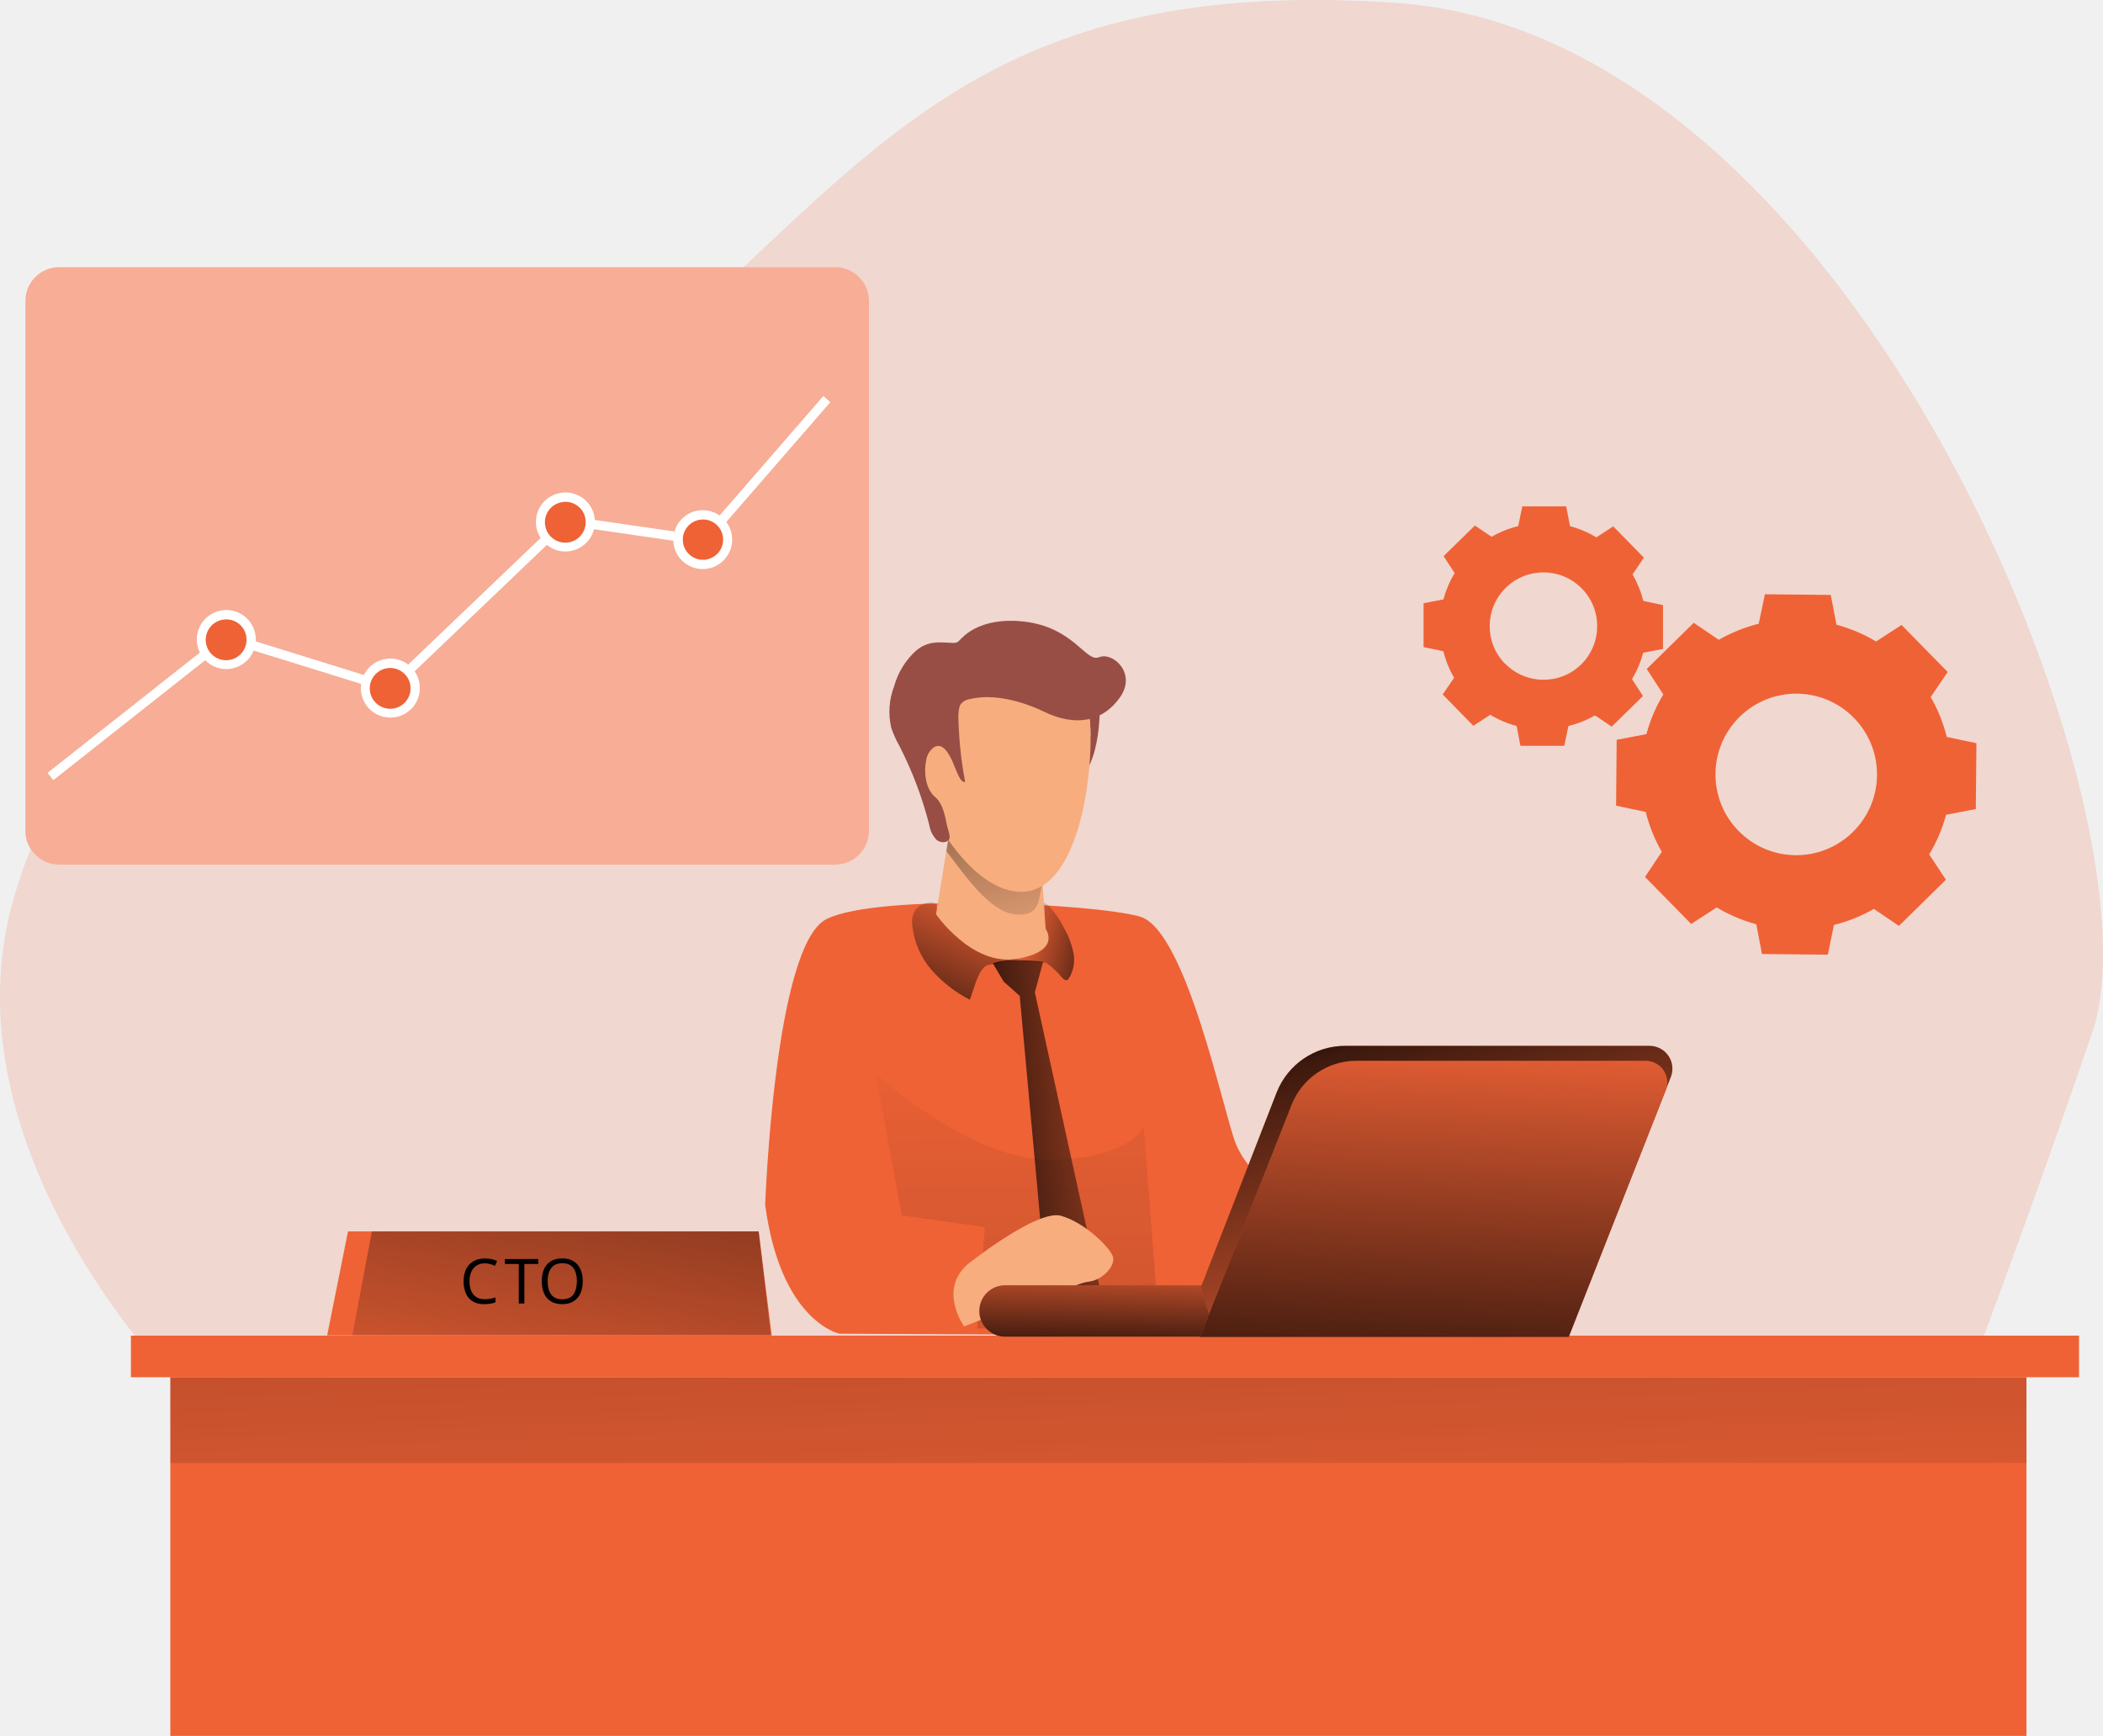
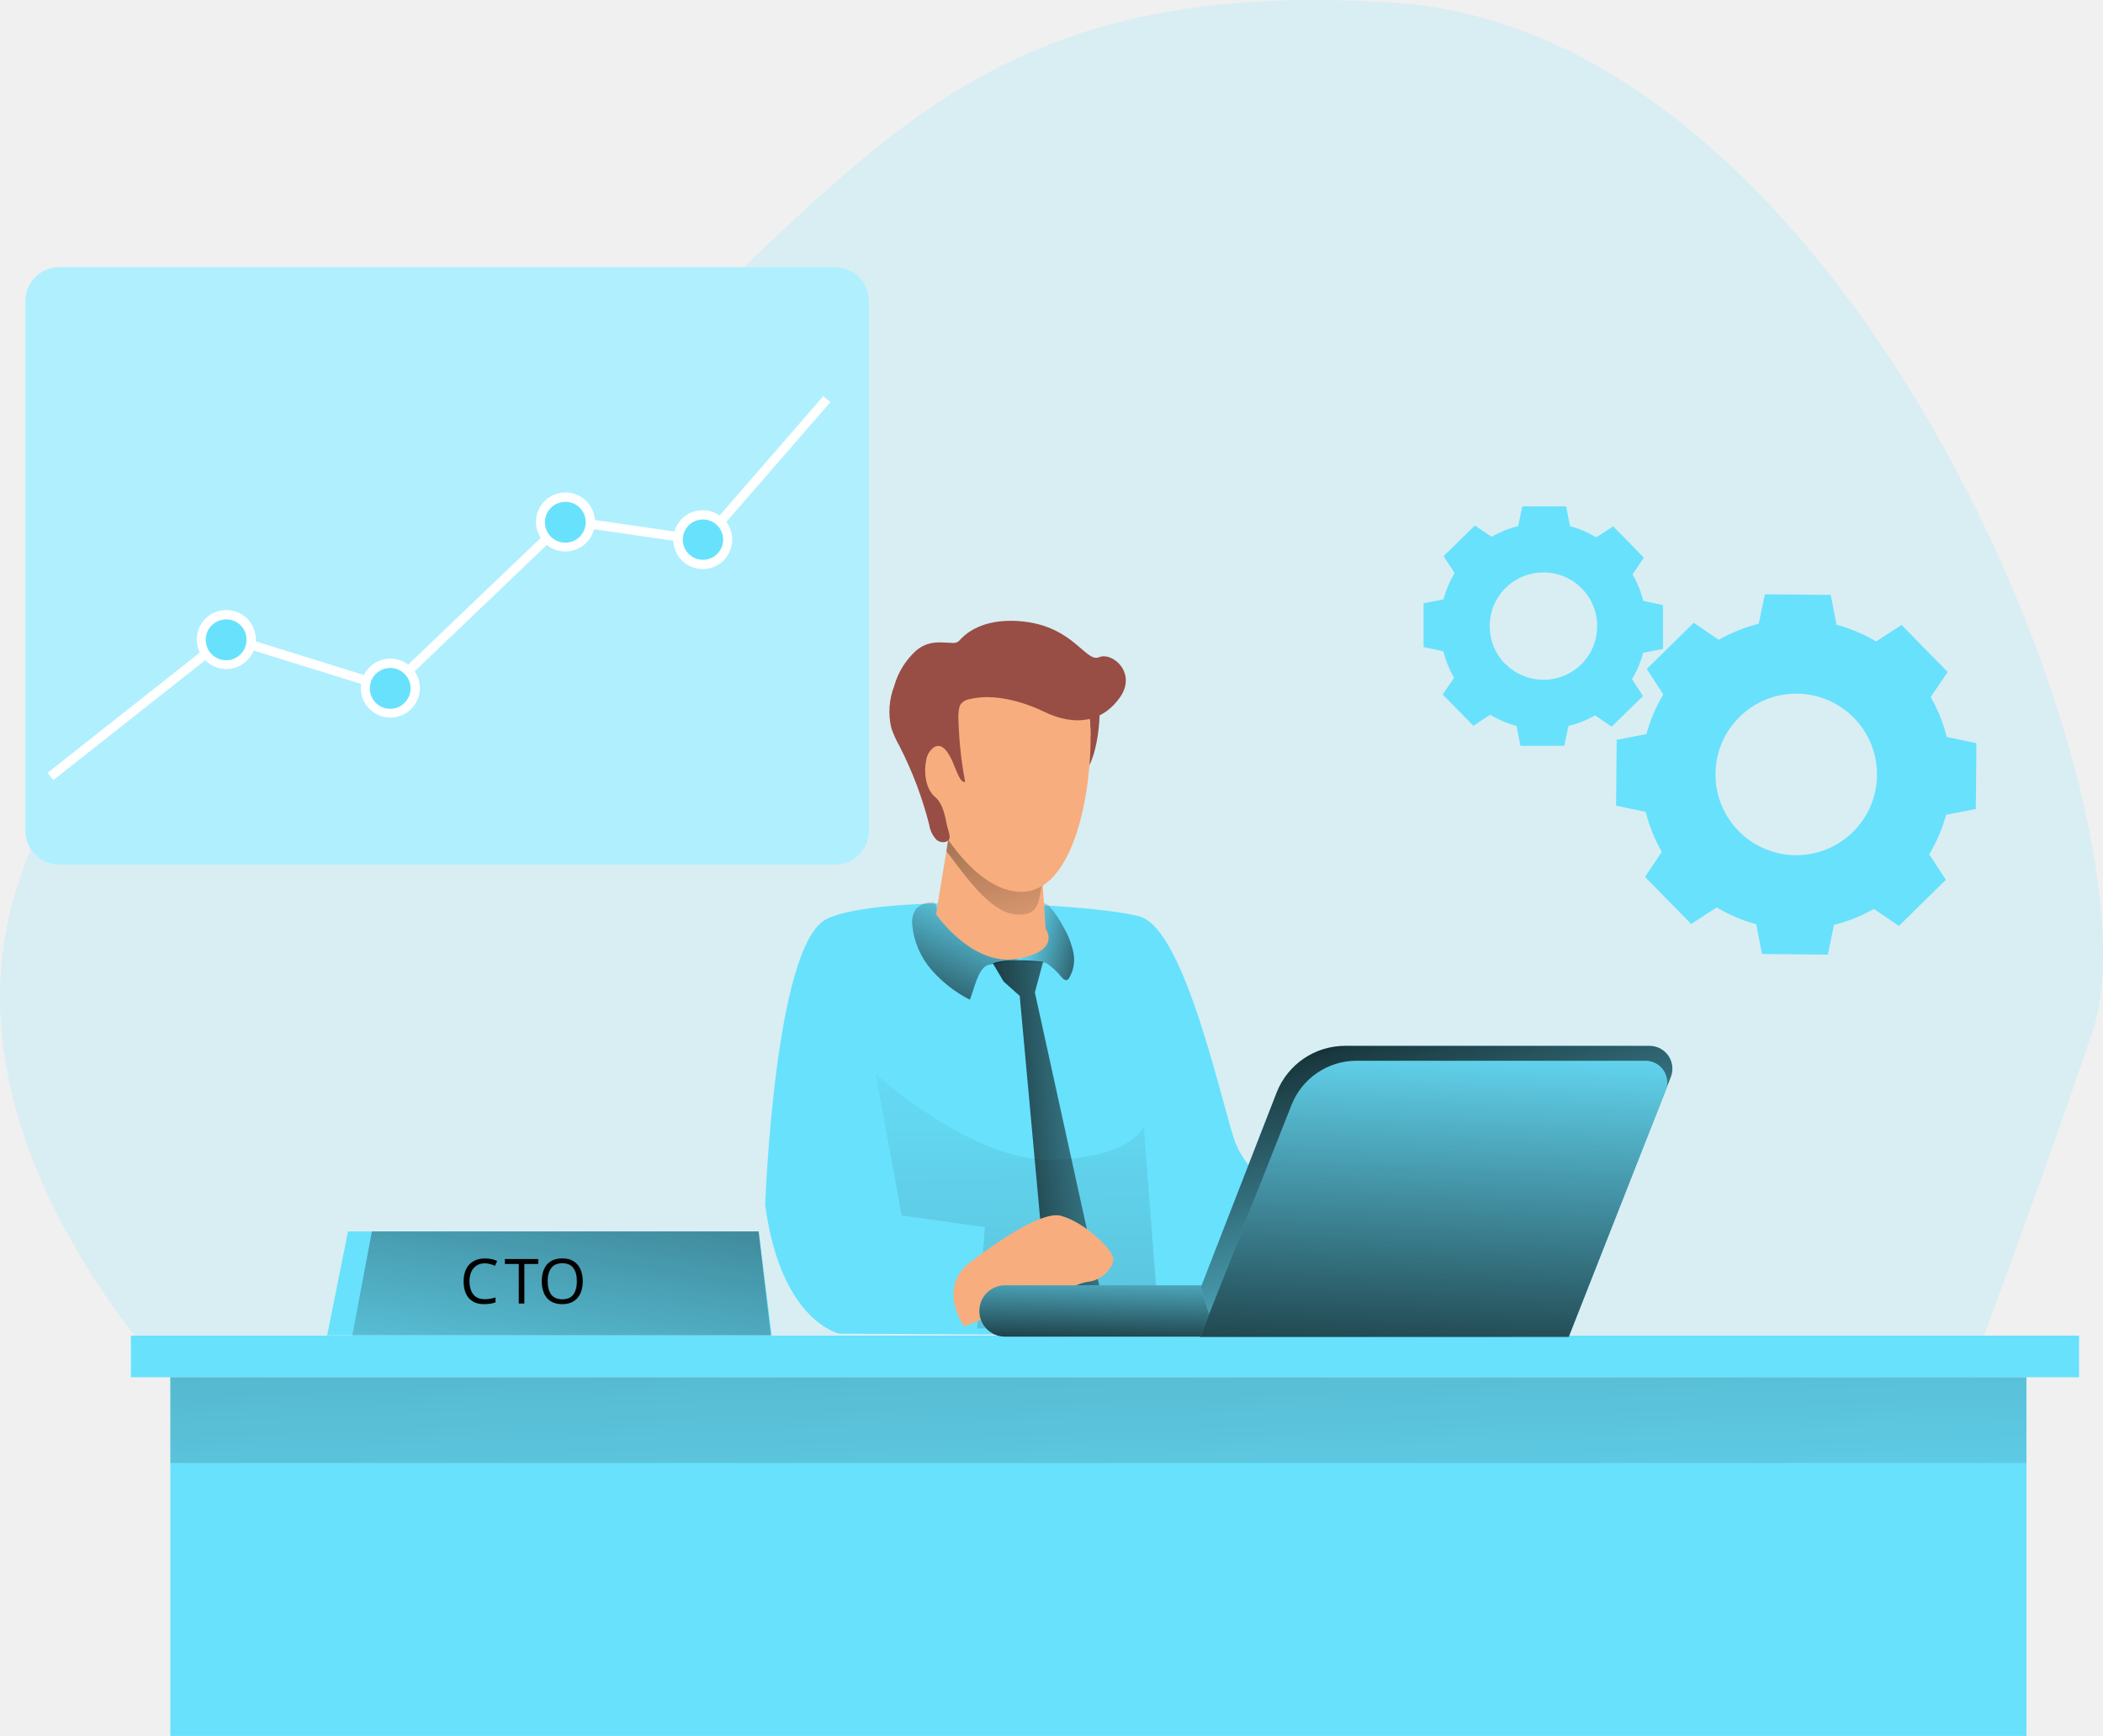
<svg xmlns="http://www.w3.org/2000/svg" xmlns:xlink="http://www.w3.org/1999/xlink" id="Layer_1" data-name="Layer 1" viewBox="0 0 411.89 340.04">
  <defs>
    <linearGradient id="linear-gradient" x1="213.73" y1="242.15" x2="217.65" y2="343.33" gradientUnits="userSpaceOnUse">
      <stop offset="0.01" />
      <stop offset="0.83" stop-opacity="0.07" />
      <stop offset="1" stop-opacity="0" />
    </linearGradient>
    <linearGradient id="linear-gradient-2" x1="117.12" y1="215.85" x2="104.14" y2="299.09" xlink:href="#linear-gradient" />
    <linearGradient id="linear-gradient-3" x1="180.38" y1="213.37" x2="193.96" y2="183.67" gradientUnits="userSpaceOnUse">
      <stop offset="0.01" />
      <stop offset="0.12" stop-opacity="0.75" />
      <stop offset="1" stop-opacity="0" />
    </linearGradient>
    <linearGradient id="linear-gradient-4" x1="218.45" y1="196.11" x2="200.8" y2="191.52" xlink:href="#linear-gradient-3" />
    <linearGradient id="linear-gradient-5" x1="188.9" y1="154.1" x2="203.41" y2="206.29" xlink:href="#linear-gradient" />
    <linearGradient id="linear-gradient-6" x1="200.95" y1="315.77" x2="199.43" y2="191.02" xlink:href="#linear-gradient" />
    <linearGradient id="linear-gradient-7" x1="190.95" y1="231.93" x2="236.52" y2="228.87" xlink:href="#linear-gradient-3" />
    <linearGradient id="linear-gradient-8" x1="246.96" y1="275.38" x2="247.42" y2="254.39" gradientTransform="translate(494.34 531.23) rotate(180)" xlink:href="#linear-gradient-3" />
    <linearGradient id="linear-gradient-9" x1="271.2" y1="202.34" x2="294.12" y2="279.48" xlink:href="#linear-gradient-3" />
    <linearGradient id="linear-gradient-10" x1="279.95" y1="288.34" x2="283.06" y2="209.45" xlink:href="#linear-gradient-3" />
  </defs>
-   <path d="M34.16,278.59s-44.11-45.18-30.88-93,48.88-47.86,106.93-92.67S183.53,3.27,274.15,9.38,424.86,169.25,410.61,211s-26.48,73.32-26.48,73.32Z" transform="translate(-0.81 -8.82)" fill="#ef6236" opacity="0.18" style="isolation:isolate" />
+   <path d="M34.16,278.59s-44.11-45.18-30.88-93,48.88-47.86,106.93-92.67S183.53,3.27,274.15,9.38,424.86,169.25,410.61,211s-26.48,73.32-26.48,73.32Z" transform="translate(-0.81 -8.82)" fill="#68e1fd" opacity="0.18" style="isolation:isolate" />
  <rect x="4.97" y="52.33" width="165.23" height="117.04" rx="6.61" fill="#fff" />
-   <rect x="4.97" y="52.33" width="165.23" height="117.04" rx="6.61" fill="#ef6236" opacity="0.52" style="isolation:isolate" />
-   <rect x="25.64" y="261.63" width="381.56" height="8.15" fill="#ef6236" />
-   <rect x="33.36" y="269.78" width="363.54" height="70.26" fill="#ef6236" />
+   <rect x="4.97" y="52.33" width="165.23" height="117.04" rx="6.61" fill="#68e1fd" opacity="0.52" style="isolation:isolate" />
+   <rect x="25.64" y="261.63" width="381.56" height="8.15" fill="#68e1fd" />
+   <rect x="33.36" y="269.78" width="363.54" height="70.26" fill="#68e1fd" />
  <rect x="33.36" y="269.78" width="363.54" height="16.8" opacity="0.23" fill="url(#linear-gradient)" />
-   <polygon points="151.15 261.58 64.08 261.58 68.16 241.21 148.6 241.21 151.15 261.58" fill="#ef6236" />
+   <polygon points="151.15 261.58 64.08 261.58 68.16 241.21 148.6 241.21 151.15 261.58" fill="#68e1fd" />
  <polygon points="150.98 261.58 69 261.58 72.84 241.21 148.58 241.21 150.98 261.58" opacity="0.52" fill="url(#linear-gradient-2)" />
  <text transform="translate(90.05 255.34)" font-size="12.21" font-family="AvenirNext-Regular, Avenir Next">
    <tspan letter-spacing="-0.01em">C</tspan>
    <tspan x="8.71" y="0" letter-spacing="-0.03em">T</tspan>
    <tspan x="15.31" y="0">O</tspan>
  </text>
-   <path d="M150.68,244.86s1.79-50.91,12-56,52.19-3.06,61.35-.51,16.49,38.88,18.84,44.55c4.33,10.43,20.62,16.29,20.62,16.29l-1.53,21.38-96.73-.5S153.74,267.77,150.68,244.86Z" transform="translate(-0.81 -8.82)" fill="#ef6236" />
+   <path d="M150.68,244.86s1.79-50.91,12-56,52.19-3.06,61.35-.51,16.49,38.88,18.84,44.55c4.33,10.43,20.62,16.29,20.62,16.29l-1.53,21.38-96.73-.5S153.74,267.77,150.68,244.86Z" transform="translate(-0.81 -8.82)" fill="#68e1fd" />
  <path d="M180.2,186.91a4.58,4.58,0,0,0-.7,3.27,15.69,15.69,0,0,0,3.76,8.63,25.27,25.27,0,0,0,7.5,5.84c.9-2.22,1.62-6.1,3.49-6.78a59,59,0,0,1,6.07-1.06c.12-.16-5.54-1-5.73-1.08-3.54-.87-6.05-3.07-8.46-5.81a10,10,0,0,1-1.55-2.12c-.49-1-.07-2.35-1.47-2.22A4.18,4.18,0,0,0,180.2,186.91Z" transform="translate(-0.81 -8.82)" fill="url(#linear-gradient-3)" />
  <path d="M208.74,200.24c.29.34.72.72,1.12.53a.93.93,0,0,0,.33-.35,7,7,0,0,0,.84-5.06,16.51,16.51,0,0,0-1.9-4.89,19.56,19.56,0,0,0-2.77-4.08c-.52-.55-1.4-1.08-2-.59a1.61,1.61,0,0,0-.44.87c-.45,1.77-4.68,8.54-3.62,10.14.41.63,4.82.23,5.56.73A14.66,14.66,0,0,1,208.74,200.24Z" transform="translate(-0.81 -8.82)" fill="url(#linear-gradient-4)" />
  <path d="M214.3,150.26c-.2-2.75-5.79-3.95-6.68-6l8.49-.34s1,11.17-3,16.63l-.87-2.12C213.29,153.23,214.75,156.66,214.3,150.26Z" transform="translate(-0.81 -8.82)" fill="#984e45" />
  <path d="M187.26,168.84l-3.12,19.06s7,10.26,15.86,8.73,5.6-5.86,5.6-5.86l-1.08-16.17S197.51,176.27,187.26,168.84Z" transform="translate(-0.81 -8.82)" fill="#f7ad7e" />
  <path d="M186.16,175.53l1.1-6.69c10.25,7.43,15.55,4.27,15.55,4.27l2.48,8.65c-1.5,1.47.33,6.78-5.61,6.18C194.78,187.46,190.15,180.8,186.16,175.53Z" transform="translate(-0.81 -8.82)" opacity="0.52" fill="url(#linear-gradient-5)" />
  <path d="M179.25,155c.75,10.58,11.59,29.26,22.17,28.5s13.63-22.62,12.88-33.2S207.61,133.7,197,134.45A19.19,19.19,0,0,0,179.25,155Z" transform="translate(-0.81 -8.82)" fill="#f7ad7e" />
  <path d="M188,134.72c.65-.17.85-.68,1.66-1.37,3.15-2.7,7.59-3.22,11.57-2.79,9.94,1.09,12.23,8.1,14.85,7s7.39,3.06,4.14,7.78-8.54,6-15,2.86c-4.14-2-9.87-3.59-14.47-2.43a2.63,2.63,0,0,0-1.84,1.08c-.64,1.26-.33,3.73-.29,5.11A70.78,70.78,0,0,0,189.85,162c-.53.05-.92-.47-1.16-.95-.59-1.14-1-2.37-1.54-3.52-.64-1.3-1.83-3.36-3.47-2.3a3.88,3.88,0,0,0-1.49,2.62c-.47,2.26-.11,5.51,1.77,7.1,1.51,1.27,1.95,3.68,2.31,5.51.12.58.71,2.1.49,2.63-.4.94-1.78.84-2.49.27a5.39,5.39,0,0,1-1.47-3,73.21,73.21,0,0,0-5.86-15.47,19.93,19.93,0,0,1-1.57-3.5,13.85,13.85,0,0,1,.57-8.16,14.71,14.71,0,0,1,4.33-7c2.34-1.89,4.33-1.61,7-1.48A2.36,2.36,0,0,0,188,134.72Z" transform="translate(-0.81 -8.82)" fill="#984e45" />
  <path d="M192.18,269.05l1.53-19.86-16.29-2.29-5.1-27.75S191.16,236.46,207,236s17.82-6.62,17.82-6.62l3,39.21Z" transform="translate(-0.81 -8.82)" opacity="0.23" fill="url(#linear-gradient-6)" />
  <path d="M195.27,197.53l2.12,3.57,3.14,2.8,5.6,61.1,10.86-.34L203.5,203.22l1.61-6S198.32,196.35,195.27,197.53Z" transform="translate(-0.81 -8.82)" fill="url(#linear-gradient-7)" />
  <path d="M190.31,256.49s13.58-10.86,18.33-9.51,9.85,6.45,10.19,8.15-2,4.41-4.76,4.75-5.77,2.72-7.46,2-5.77,0-7.47,2-9.51,4.75-9.51,4.75S184.54,261.58,190.31,256.49Z" transform="translate(-0.81 -8.82)" fill="#f7ad7e" />
-   <rect x="192.61" y="260.58" width="109.12" height="10.06" rx="5.03" transform="translate(493.54 522.41) rotate(-180)" fill="#ef6236" />
+   <rect x="192.61" y="260.58" width="109.12" height="10.06" rx="5.03" transform="translate(493.54 522.41) rotate(-180)" fill="#68e1fd" />
  <rect x="192.61" y="260.58" width="109.12" height="10.06" rx="5.03" transform="translate(493.54 522.41) rotate(-180)" fill="url(#linear-gradient-8)" />
-   <path d="M236,261l1.65,5.34L308,270.65l20.05-50.85a4.47,4.47,0,0,0-4.15-6.11H264.25a14.4,14.4,0,0,0-13.39,9.12Z" transform="translate(-0.81 -8.82)" fill="#ef6236" />
+   <path d="M236,261l1.65,5.34L308,270.65l20.05-50.85a4.47,4.47,0,0,0-4.15-6.11H264.25a14.4,14.4,0,0,0-13.39,9.12Z" transform="translate(-0.81 -8.82)" fill="#68e1fd" />
  <path d="M236,261l1.65,5.34L308,270.65l20.05-50.85a4.47,4.47,0,0,0-4.15-6.11H264.25a14.4,14.4,0,0,0-13.39,9.12Z" transform="translate(-0.81 -8.82)" fill="url(#linear-gradient-9)" />
-   <path d="M235.85,270.71h72.21l19-48.3a4.24,4.24,0,0,0-3.94-5.8H266.49a13.67,13.67,0,0,0-12.72,8.66Z" transform="translate(-0.81 -8.82)" fill="#ef6236" />
+   <path d="M235.85,270.71h72.21l19-48.3a4.24,4.24,0,0,0-3.94-5.8H266.49a13.67,13.67,0,0,0-12.72,8.66Z" transform="translate(-0.81 -8.82)" fill="#68e1fd" />
  <path d="M235.85,270.71h72.21l19-48.3a4.24,4.24,0,0,0-3.94-5.8H266.49a13.67,13.67,0,0,0-12.72,8.66Z" transform="translate(-0.81 -8.82)" fill="url(#linear-gradient-10)" />
-   <path d="M378.66,176.18a29.88,29.88,0,0,0,3.3-7.76l5.83-1.12.06-6.45.06-6.45-5.81-1.22a30.1,30.1,0,0,0-3.15-7.82l3.33-4.91-4.52-4.6-4.51-4.61-5,3.24a30.13,30.13,0,0,0-7.75-3.29l-1.12-5.83-6.45-.07-6.45-.06L345.27,131a31,31,0,0,0-7.82,3.15l-4.91-3.33-4.6,4.52-4.6,4.52,3.24,5a29.88,29.88,0,0,0-3.3,7.76l-5.83,1.12-.06,6.45-.06,6.45,5.81,1.22a30.1,30.1,0,0,0,3.15,7.82L323,180.6l4.52,4.6,4.52,4.61,5-3.24a30.28,30.28,0,0,0,7.75,3.29l1.12,5.83,6.45.07,6.45.06L360,190a30.43,30.43,0,0,0,7.82-3.14l4.91,3.33,4.6-4.52,4.6-4.52Zm-37.33-4.58a15.82,15.82,0,1,1,22.37.21A15.81,15.81,0,0,1,341.33,171.6Z" transform="translate(-0.81 -8.82)" fill="#ef6236" />
-   <path d="M320.45,141.85a20,20,0,0,0,2.19-5.17l3.88-.74,0-4.3,0-4.29-3.86-.82a20.27,20.27,0,0,0-2.1-5.2l2.22-3.27-3-3.07-3-3.06-3.31,2.15a20.13,20.13,0,0,0-5.16-2.19l-.75-3.88-4.29,0-4.3,0-.81,3.87a19.81,19.81,0,0,0-5.21,2.09l-3.27-2.21-3.06,3-3.07,3,2.16,3.31a20.43,20.43,0,0,0-2.2,5.17l-3.88.74,0,4.3,0,4.29,3.87.82a20.27,20.27,0,0,0,2.1,5.2l-2.22,3.27,3,3.07,3,3.06,3.31-2.16a19.82,19.82,0,0,0,5.16,2.2l.75,3.88,4.29,0,4.29,0,.82-3.87a20.3,20.3,0,0,0,5.21-2.09l3.26,2.21,3.07-3,3.06-3Zm-24.86-3a10.53,10.53,0,1,1,14.89.14A10.53,10.53,0,0,1,295.59,138.8Z" transform="translate(-0.81 -8.82)" fill="#ef6236" />
+   <path d="M378.66,176.18a29.88,29.88,0,0,0,3.3-7.76l5.83-1.12.06-6.45.06-6.45-5.81-1.22a30.1,30.1,0,0,0-3.15-7.82l3.33-4.91-4.52-4.6-4.51-4.61-5,3.24a30.13,30.13,0,0,0-7.75-3.29l-1.12-5.83-6.45-.07-6.45-.06L345.27,131a31,31,0,0,0-7.82,3.15l-4.91-3.33-4.6,4.52-4.6,4.52,3.24,5a29.88,29.88,0,0,0-3.3,7.76l-5.83,1.12-.06,6.45-.06,6.45,5.81,1.22a30.1,30.1,0,0,0,3.15,7.82L323,180.6l4.52,4.6,4.52,4.61,5-3.24a30.28,30.28,0,0,0,7.75,3.29l1.12,5.83,6.45.07,6.45.06L360,190a30.43,30.43,0,0,0,7.82-3.14l4.91,3.33,4.6-4.52,4.6-4.52Zm-37.33-4.58a15.82,15.82,0,1,1,22.37.21A15.81,15.81,0,0,1,341.33,171.6Z" transform="translate(-0.81 -8.82)" fill="#68e1fd" />
+   <path d="M320.45,141.85a20,20,0,0,0,2.19-5.17l3.88-.74,0-4.3,0-4.29-3.86-.82a20.27,20.27,0,0,0-2.1-5.2l2.22-3.27-3-3.07-3-3.06-3.31,2.15a20.13,20.13,0,0,0-5.16-2.19l-.75-3.88-4.29,0-4.3,0-.81,3.87a19.81,19.81,0,0,0-5.21,2.09l-3.27-2.21-3.06,3-3.07,3,2.16,3.31a20.43,20.43,0,0,0-2.2,5.17l-3.88.74,0,4.3,0,4.29,3.87.82a20.27,20.27,0,0,0,2.1,5.2l-2.22,3.27,3,3.07,3,3.06,3.31-2.16a19.82,19.82,0,0,0,5.16,2.2l.75,3.88,4.29,0,4.29,0,.82-3.87a20.3,20.3,0,0,0,5.21-2.09l3.26,2.21,3.07-3,3.06-3Zm-24.86-3a10.53,10.53,0,1,1,14.89.14A10.53,10.53,0,0,1,295.59,138.8Z" transform="translate(-0.81 -8.82)" fill="#68e1fd" />
  <polygon points="10.44 152.82 9.31 151.39 44.22 123.82 76.21 133.76 110.49 100.98 137.53 104.91 161.26 77.58 162.63 78.78 138.25 106.85 111.11 102.91 76.69 135.82 44.59 125.85 10.44 152.82" fill="#fff" />
-   <path d="M82.08,143a4.86,4.86,0,1,1-5.43-4.21A4.86,4.86,0,0,1,82.08,143Z" transform="translate(-0.81 -8.82)" fill="#ef6236" />
-   <path d="M49.94,133.47a4.86,4.86,0,1,1-5.43-4.22A4.87,4.87,0,0,1,49.94,133.47Z" transform="translate(-0.81 -8.82)" fill="#ef6236" />
+   <path d="M82.08,143a4.86,4.86,0,1,1-5.43-4.21A4.86,4.86,0,0,1,82.08,143Z" transform="translate(-0.81 -8.82)" fill="#68e1fd" />
+   <path d="M49.94,133.47a4.86,4.86,0,1,1-5.43-4.22A4.87,4.87,0,0,1,49.94,133.47Z" transform="translate(-0.81 -8.82)" fill="#68e1fd" />
  <path d="M78,149.34a5.78,5.78,0,1,1,5-6.45A5.79,5.79,0,0,1,78,149.34Zm-1.22-9.65a4,4,0,1,0,4.41,3.43A4,4,0,0,0,76.76,139.69Z" transform="translate(-0.81 -8.82)" fill="#fff" />
-   <path d="M116.39,110.46a4.86,4.86,0,1,1-5.43-4.21A4.85,4.85,0,0,1,116.39,110.46Z" transform="translate(-0.81 -8.82)" fill="#ef6236" />
+   <path d="M116.39,110.46a4.86,4.86,0,1,1-5.43-4.21A4.85,4.85,0,0,1,116.39,110.46Z" transform="translate(-0.81 -8.82)" fill="#68e1fd" />
  <path d="M112.29,116.8a5.78,5.78,0,1,1,5-6.45A5.79,5.79,0,0,1,112.29,116.8Zm-1.21-9.65a4,4,0,1,0,4.41,3.43A3.95,3.95,0,0,0,111.08,107.15Z" transform="translate(-0.81 -8.82)" fill="#fff" />
-   <path d="M143.27,113.92a4.86,4.86,0,1,1-5.43-4.22A4.88,4.88,0,0,1,143.27,113.92Z" transform="translate(-0.81 -8.82)" fill="#ef6236" />
+   <path d="M143.27,113.92a4.86,4.86,0,1,1-5.43-4.22A4.88,4.88,0,0,1,143.27,113.92Z" transform="translate(-0.81 -8.82)" fill="#68e1fd" />
  <path d="M139.17,120.25a5.77,5.77,0,1,1,5-6.45A5.78,5.78,0,0,1,139.17,120.25ZM138,110.61a3.95,3.95,0,1,0,4.41,3.42A3.94,3.94,0,0,0,138,110.61Z" transform="translate(-0.81 -8.82)" fill="#fff" />
  <path d="M45.87,139.83a5.78,5.78,0,1,1,5-6.45A5.79,5.79,0,0,1,45.87,139.83Zm-1.22-9.65a4,4,0,1,0,4.41,3.43A3.95,3.95,0,0,0,44.65,130.18Z" transform="translate(-0.81 -8.82)" fill="#fff" />
</svg>
